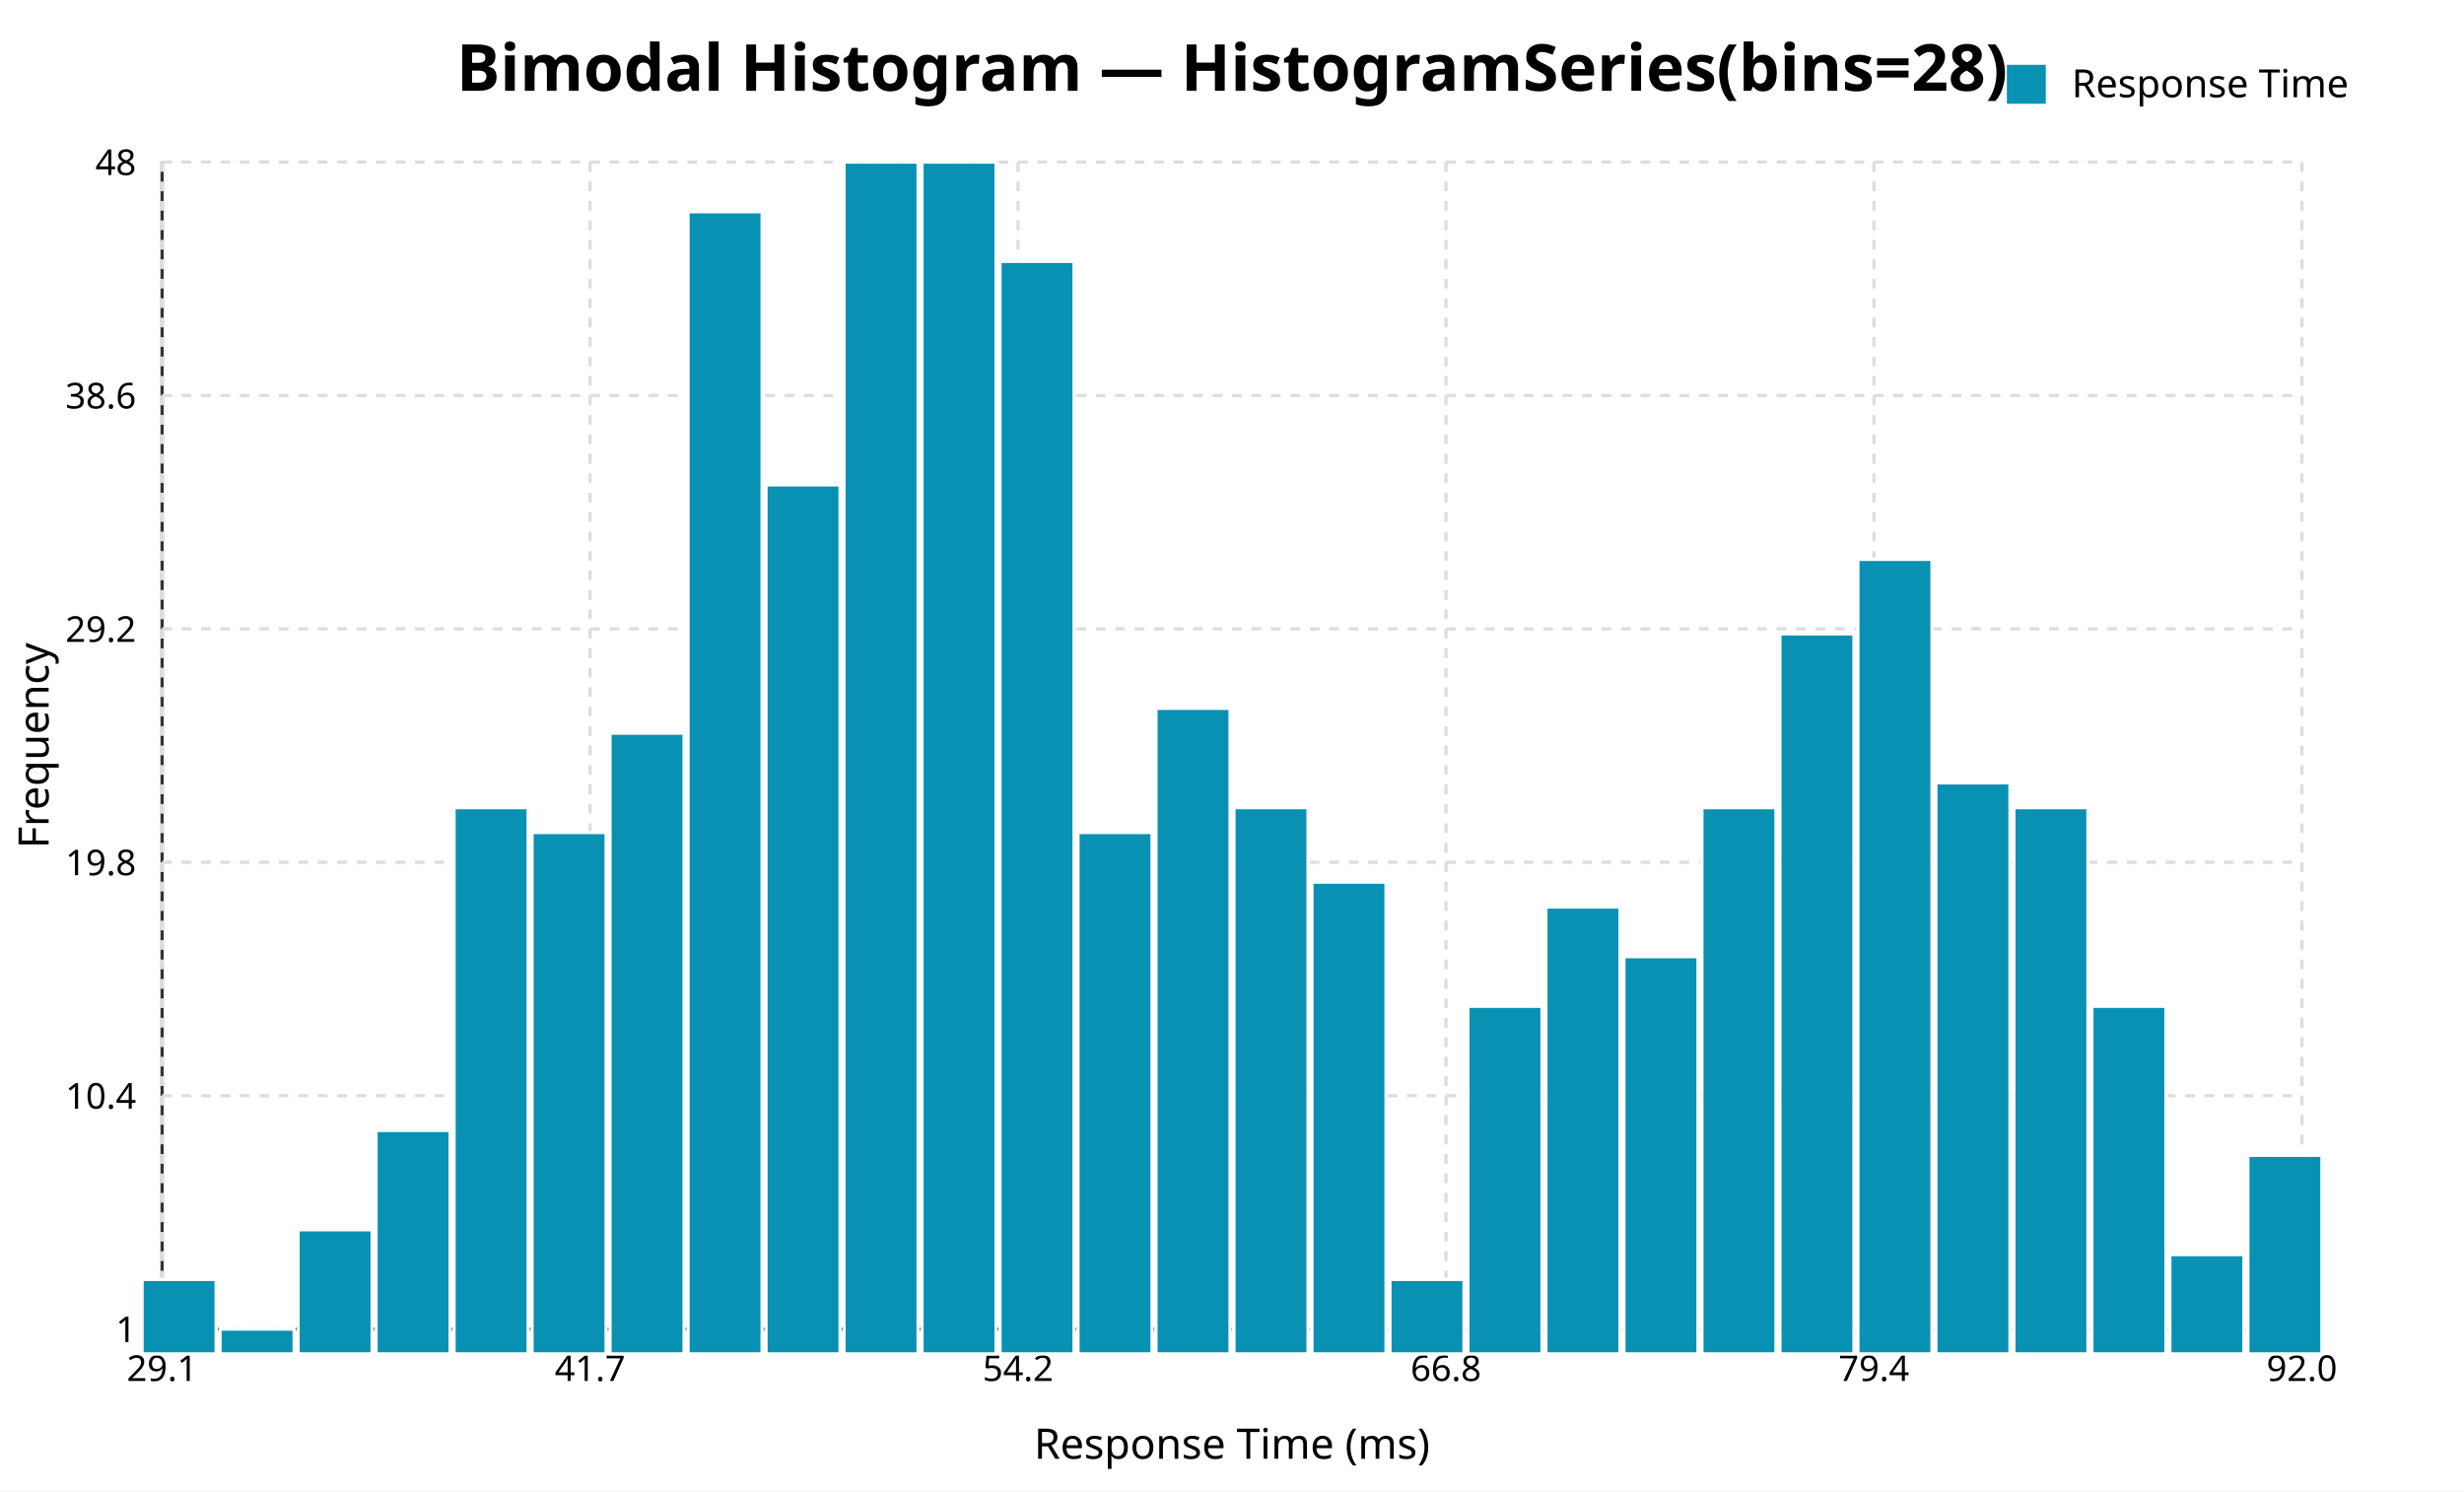
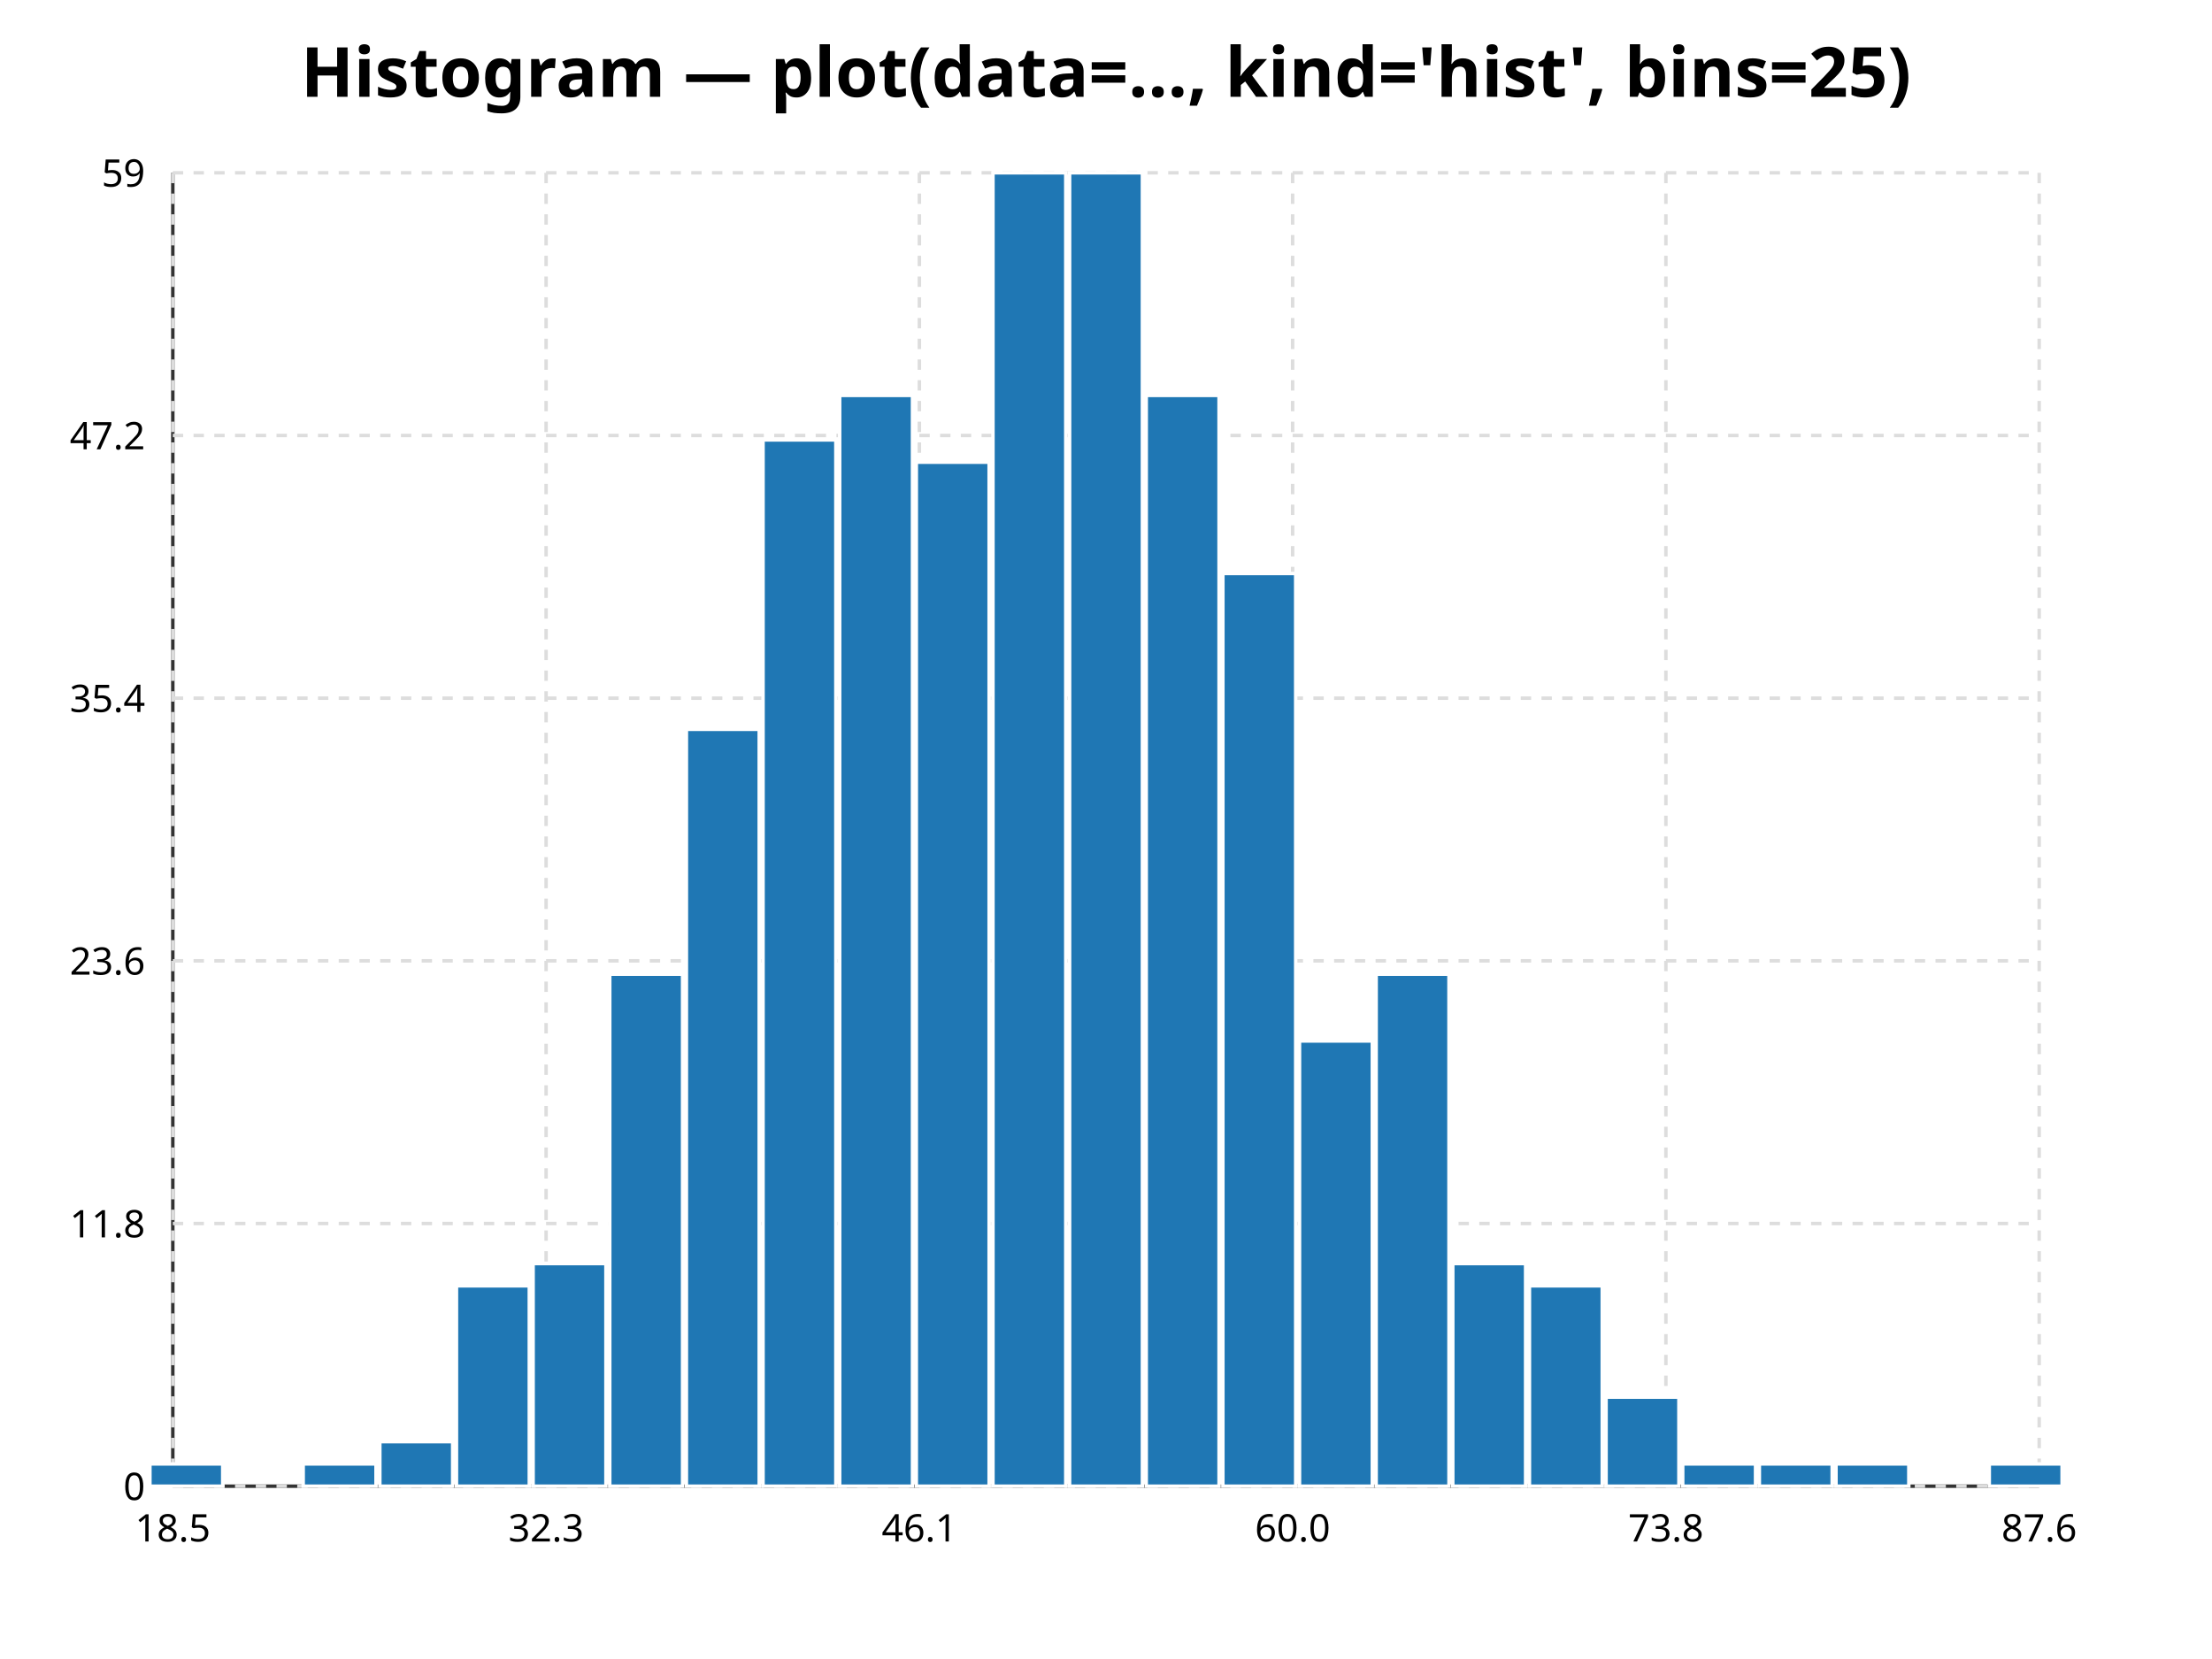
- <svg xmlns="http://www.w3.org/2000/svg" role="img" focusable="false" aria-labelledby="glyphx-chart-3-title glyphx-chart-3-desc" id="glyphx-chart-3" data-glyphx="true" width="760" height="460" viewBox="0 0 760 460">
-   <rect width="760" height="460" fill="#ffffff" />
-   <text x="380" y="28" text-anchor="middle" font-size="20" font-weight="bold" font-family="sans-serif" fill="#000000">Bimodal Histogram  —  HistogramSeries(bins=28)</text>
-   <line x1="50" y1="410" x2="710" y2="410" stroke="#333" />
-   <line x1="50" y1="50" x2="50" y2="410" stroke="#333" />
-   <text x="380" y="450" text-anchor="middle" font-size="13" font-family="sans-serif" fill="#000000">Response Time (ms)</text>
-   <text x="15" y="230" text-anchor="middle" font-size="13" font-family="sans-serif" fill="#000000" transform="rotate(-90, 15, 230)">Frequency</text>
-   <line x1="50" x2="710" y1="410.0" y2="410.0" stroke="#ddd" stroke-dasharray="3,3" />
-   <text x="42" y="414.0" text-anchor="end" font-size="11" font-family="sans-serif" fill="#000000">1</text>
-   <line x1="50" x2="710" y1="338.0" y2="338.0" stroke="#ddd" stroke-dasharray="3,3" />
-   <text x="42" y="342.0" text-anchor="end" font-size="11" font-family="sans-serif" fill="#000000">10.4</text>
-   <line x1="50" x2="710" y1="266.0" y2="266.0" stroke="#ddd" stroke-dasharray="3,3" />
-   <text x="42" y="270.0" text-anchor="end" font-size="11" font-family="sans-serif" fill="#000000">19.8</text>
-   <line x1="50" x2="710" y1="194.0" y2="194.0" stroke="#ddd" stroke-dasharray="3,3" />
-   <text x="42" y="198.0" text-anchor="end" font-size="11" font-family="sans-serif" fill="#000000">29.2</text>
-   <line x1="50" x2="710" y1="122.0" y2="122.0" stroke="#ddd" stroke-dasharray="3,3" />
-   <text x="42" y="126.0" text-anchor="end" font-size="11" font-family="sans-serif" fill="#000000">38.6</text>
-   <line x1="50" x2="710" y1="50.0" y2="50.0" stroke="#ddd" stroke-dasharray="3,3" />
-   <text x="42" y="54.0" text-anchor="end" font-size="11" font-family="sans-serif" fill="#000000">48</text>
-   <line y1="50" y2="410" x1="50.0" x2="50.0" stroke="#ddd" stroke-dasharray="3,3" />
-   <text x="50.0" y="426" text-anchor="middle" font-size="11" font-family="sans-serif" fill="#000000">29.1</text>
-   <line y1="50" y2="410" x1="182" x2="182" stroke="#ddd" stroke-dasharray="3,3" />
-   <text x="182" y="426" text-anchor="middle" font-size="11" font-family="sans-serif" fill="#000000">41.7</text>
-   <line y1="50" y2="410" x1="314" x2="314" stroke="#ddd" stroke-dasharray="3,3" />
-   <text x="314" y="426" text-anchor="middle" font-size="11" font-family="sans-serif" fill="#000000">54.2</text>
-   <line y1="50" y2="410" x1="446" x2="446" stroke="#ddd" stroke-dasharray="3,3" />
-   <text x="446" y="426" text-anchor="middle" font-size="11" font-family="sans-serif" fill="#000000">66.8</text>
-   <line y1="50" y2="410" x1="578" x2="578" stroke="#ddd" stroke-dasharray="3,3" />
-   <text x="578" y="426" text-anchor="middle" font-size="11" font-family="sans-serif" fill="#000000">79.4</text>
-   <line y1="50" y2="410" x1="710.0" x2="710.0" stroke="#ddd" stroke-dasharray="3,3" />
-   <text x="710.0" y="426" text-anchor="middle" font-size="11" font-family="sans-serif" fill="#000000">92.0</text>
-   <rect class="glyphx-point series-17520" tabindex="0" role="graphics-symbol" x="43.818" y="394.681" width="22.853" height="22.979" fill="#0891b2" stroke="#fff" data-x="29.6" data-y="3" data-label="Response Time" />
-   <rect class="glyphx-point series-17520" tabindex="0" role="graphics-symbol" x="67.874" y="410.0" width="22.853" height="7.66" fill="#0891b2" stroke="#fff" data-x="31.9" data-y="1" data-label="Response Time" />
-   <rect class="glyphx-point series-17520" tabindex="0" role="graphics-symbol" x="91.93" y="379.362" width="22.853" height="38.298" fill="#0891b2" stroke="#fff" data-x="34.2" data-y="5" data-label="Response Time" />
-   <rect class="glyphx-point series-17520" tabindex="0" role="graphics-symbol" x="115.986" y="348.723" width="22.853" height="68.936" fill="#0891b2" stroke="#fff" data-x="36.5" data-y="9" data-label="Response Time" />
-   <rect class="glyphx-point series-17520" tabindex="0" role="graphics-symbol" x="140.042" y="249.149" width="22.853" height="168.511" fill="#0891b2" stroke="#fff" data-x="38.7" data-y="22" data-label="Response Time" />
-   <rect class="glyphx-point series-17520" tabindex="0" role="graphics-symbol" x="164.098" y="256.809" width="22.853" height="160.851" fill="#0891b2" stroke="#fff" data-x="41" data-y="21" data-label="Response Time" />
-   <rect class="glyphx-point series-17520" tabindex="0" role="graphics-symbol" x="188.154" y="226.17" width="22.853" height="191.489" fill="#0891b2" stroke="#fff" data-x="43.3" data-y="25" data-label="Response Time" />
-   <rect class="glyphx-point series-17520" tabindex="0" role="graphics-symbol" x="212.21" y="65.319" width="22.853" height="352.34" fill="#0891b2" stroke="#fff" data-x="45.6" data-y="46" data-label="Response Time" />
-   <rect class="glyphx-point series-17520" tabindex="0" role="graphics-symbol" x="236.266" y="149.574" width="22.853" height="268.085" fill="#0891b2" stroke="#fff" data-x="47.9" data-y="35" data-label="Response Time" />
-   <rect class="glyphx-point series-17520" tabindex="0" role="graphics-symbol" x="260.322" y="50.0" width="22.853" height="367.66" fill="#0891b2" stroke="#fff" data-x="50.2" data-y="48" data-label="Response Time" />
-   <rect class="glyphx-point series-17520" tabindex="0" role="graphics-symbol" x="284.378" y="50.0" width="22.853" height="367.66" fill="#0891b2" stroke="#fff" data-x="52.5" data-y="48" data-label="Response Time" />
-   <rect class="glyphx-point series-17520" tabindex="0" role="graphics-symbol" x="308.434" y="80.638" width="22.853" height="337.021" fill="#0891b2" stroke="#fff" data-x="54.8" data-y="44" data-label="Response Time" />
-   <rect class="glyphx-point series-17520" tabindex="0" role="graphics-symbol" x="332.49" y="256.809" width="22.853" height="160.851" fill="#0891b2" stroke="#fff" data-x="57.1" data-y="21" data-label="Response Time" />
-   <rect class="glyphx-point series-17520" tabindex="0" role="graphics-symbol" x="356.545" y="218.511" width="22.853" height="199.149" fill="#0891b2" stroke="#fff" data-x="59.4" data-y="26" data-label="Response Time" />
-   <rect class="glyphx-point series-17520" tabindex="0" role="graphics-symbol" x="380.601" y="249.149" width="22.853" height="168.511" fill="#0891b2" stroke="#fff" data-x="61.7" data-y="22" data-label="Response Time" />
-   <rect class="glyphx-point series-17520" tabindex="0" role="graphics-symbol" x="404.657" y="272.128" width="22.853" height="145.532" fill="#0891b2" stroke="#fff" data-x="64" data-y="19" data-label="Response Time" />
-   <rect class="glyphx-point series-17520" tabindex="0" role="graphics-symbol" x="428.713" y="394.681" width="22.853" height="22.979" fill="#0891b2" stroke="#fff" data-x="66.3" data-y="3" data-label="Response Time" />
-   <rect class="glyphx-point series-17520" tabindex="0" role="graphics-symbol" x="452.769" y="310.426" width="22.853" height="107.234" fill="#0891b2" stroke="#fff" data-x="68.6" data-y="14" data-label="Response Time" />
-   <rect class="glyphx-point series-17520" tabindex="0" role="graphics-symbol" x="476.825" y="279.787" width="22.853" height="137.872" fill="#0891b2" stroke="#fff" data-x="70.9" data-y="18" data-label="Response Time" />
-   <rect class="glyphx-point series-17520" tabindex="0" role="graphics-symbol" x="500.881" y="295.106" width="22.853" height="122.553" fill="#0891b2" stroke="#fff" data-x="73.1" data-y="16" data-label="Response Time" />
-   <rect class="glyphx-point series-17520" tabindex="0" role="graphics-symbol" x="524.937" y="249.149" width="22.853" height="168.511" fill="#0891b2" stroke="#fff" data-x="75.4" data-y="22" data-label="Response Time" />
-   <rect class="glyphx-point series-17520" tabindex="0" role="graphics-symbol" x="548.993" y="195.532" width="22.853" height="222.128" fill="#0891b2" stroke="#fff" data-x="77.7" data-y="29" data-label="Response Time" />
-   <rect class="glyphx-point series-17520" tabindex="0" role="graphics-symbol" x="573.049" y="172.553" width="22.853" height="245.106" fill="#0891b2" stroke="#fff" data-x="80" data-y="32" data-label="Response Time" />
-   <rect class="glyphx-point series-17520" tabindex="0" role="graphics-symbol" x="597.105" y="241.489" width="22.853" height="176.17" fill="#0891b2" stroke="#fff" data-x="82.3" data-y="23" data-label="Response Time" />
-   <rect class="glyphx-point series-17520" tabindex="0" role="graphics-symbol" x="621.161" y="249.149" width="22.853" height="168.511" fill="#0891b2" stroke="#fff" data-x="84.6" data-y="22" data-label="Response Time" />
-   <rect class="glyphx-point series-17520" tabindex="0" role="graphics-symbol" x="645.217" y="310.426" width="22.853" height="107.234" fill="#0891b2" stroke="#fff" data-x="86.9" data-y="14" data-label="Response Time" />
-   <rect class="glyphx-point series-17520" tabindex="0" role="graphics-symbol" x="669.273" y="387.021" width="22.853" height="30.638" fill="#0891b2" stroke="#fff" data-x="89.2" data-y="4" data-label="Response Time" />
-   <rect class="glyphx-point series-17520" tabindex="0" role="graphics-symbol" x="693.329" y="356.383" width="22.853" height="61.277" fill="#0891b2" stroke="#fff" data-x="91.5" data-y="8" data-label="Response Time" />
-   <g class="glyphx-legend">
-     <rect x="619" y="20" width="12" height="12" fill="#0891b2" class="legend-icon" data-target="series-17520" />
-     <text x="639" y="30" font-size="12" font-family="sans-serif" fill="#000000" class="legend-label" data-target="series-17520">Response Time</text>
-   </g>
+ <svg xmlns="http://www.w3.org/2000/svg" role="img" focusable="false" aria-labelledby="glyphx-chart-3-title glyphx-chart-3-desc" id="glyphx-chart-3" data-glyphx="true" width="640" height="480" viewBox="0 0 640 480">
+   <rect width="640" height="480" fill="#ffffff" />
+   <text x="320" y="28" text-anchor="middle" font-size="20" font-weight="bold" font-family="sans-serif" fill="#000000">Histogram  —  plot(data=..., kind='hist', bins=25)</text>
+   <line x1="50" y1="430" x2="590" y2="430" stroke="#333" />
+   <line x1="50" y1="50" x2="50" y2="430" stroke="#333" />
+   <line x1="50" x2="590" y1="430.0" y2="430.0" stroke="#ddd" stroke-dasharray="3,3" />
+   <text x="42" y="434.0" text-anchor="end" font-size="11" font-family="sans-serif" fill="#000000">0</text>
+   <line x1="50" x2="590" y1="354.0" y2="354.0" stroke="#ddd" stroke-dasharray="3,3" />
+   <text x="42" y="358.0" text-anchor="end" font-size="11" font-family="sans-serif" fill="#000000">11.8</text>
+   <line x1="50" x2="590" y1="278.0" y2="278.0" stroke="#ddd" stroke-dasharray="3,3" />
+   <text x="42" y="282.0" text-anchor="end" font-size="11" font-family="sans-serif" fill="#000000">23.6</text>
+   <line x1="50" x2="590" y1="202.0" y2="202.0" stroke="#ddd" stroke-dasharray="3,3" />
+   <text x="42" y="206.0" text-anchor="end" font-size="11" font-family="sans-serif" fill="#000000">35.4</text>
+   <line x1="50" x2="590" y1="126.0" y2="126.0" stroke="#ddd" stroke-dasharray="3,3" />
+   <text x="42" y="130.0" text-anchor="end" font-size="11" font-family="sans-serif" fill="#000000">47.2</text>
+   <line x1="50" x2="590" y1="50.0" y2="50.0" stroke="#ddd" stroke-dasharray="3,3" />
+   <text x="42" y="54.0" text-anchor="end" font-size="11" font-family="sans-serif" fill="#000000">59</text>
+   <line y1="50" y2="430" x1="50.0" x2="50.0" stroke="#ddd" stroke-dasharray="3,3" />
+   <text x="50.0" y="446" text-anchor="middle" font-size="11" font-family="sans-serif" fill="#000000">18.5</text>
+   <line y1="50" y2="430" x1="158" x2="158" stroke="#ddd" stroke-dasharray="3,3" />
+   <text x="158" y="446" text-anchor="middle" font-size="11" font-family="sans-serif" fill="#000000">32.3</text>
+   <line y1="50" y2="430" x1="266.0" x2="266.0" stroke="#ddd" stroke-dasharray="3,3" />
+   <text x="266.0" y="446" text-anchor="middle" font-size="11" font-family="sans-serif" fill="#000000">46.1</text>
+   <line y1="50" y2="430" x1="374.0" x2="374.0" stroke="#ddd" stroke-dasharray="3,3" />
+   <text x="374.0" y="446" text-anchor="middle" font-size="11" font-family="sans-serif" fill="#000000">60.0</text>
+   <line y1="50" y2="430" x1="482.0" x2="482.0" stroke="#ddd" stroke-dasharray="3,3" />
+   <text x="482.0" y="446" text-anchor="middle" font-size="11" font-family="sans-serif" fill="#000000">73.8</text>
+   <line y1="50" y2="430" x1="590.0" x2="590.0" stroke="#ddd" stroke-dasharray="3,3" />
+   <text x="590.0" y="446" text-anchor="middle" font-size="11" font-family="sans-serif" fill="#000000">87.6</text>
+   <rect class="glyphx-point series-71360" tabindex="0" role="graphics-symbol" x="43.374" y="423.559" width="21.066" height="6.441" fill="#1f77b4" stroke="#fff" data-x="19" data-y="1" data-label="" />
+   <rect class="glyphx-point series-71360" tabindex="0" role="graphics-symbol" x="65.549" y="430.0" width="21.066" height="0.0" fill="#1f77b4" stroke="#fff" data-x="21.8" data-y="0" data-label="" />
+   <rect class="glyphx-point series-71360" tabindex="0" role="graphics-symbol" x="87.723" y="423.559" width="21.066" height="6.441" fill="#1f77b4" stroke="#fff" data-x="24.7" data-y="1" data-label="" />
+   <rect class="glyphx-point series-71360" tabindex="0" role="graphics-symbol" x="109.898" y="417.119" width="21.066" height="12.881" fill="#1f77b4" stroke="#fff" data-x="27.5" data-y="2" data-label="" />
+   <rect class="glyphx-point series-71360" tabindex="0" role="graphics-symbol" x="132.072" y="372.034" width="21.066" height="57.966" fill="#1f77b4" stroke="#fff" data-x="30.4" data-y="9" data-label="" />
+   <rect class="glyphx-point series-71360" tabindex="0" role="graphics-symbol" x="154.246" y="365.593" width="21.066" height="64.407" fill="#1f77b4" stroke="#fff" data-x="33.2" data-y="10" data-label="" />
+   <rect class="glyphx-point series-71360" tabindex="0" role="graphics-symbol" x="176.421" y="281.864" width="21.066" height="148.136" fill="#1f77b4" stroke="#fff" data-x="36" data-y="23" data-label="" />
+   <rect class="glyphx-point series-71360" tabindex="0" role="graphics-symbol" x="198.595" y="211.017" width="21.066" height="218.983" fill="#1f77b4" stroke="#fff" data-x="38.9" data-y="34" data-label="" />
+   <rect class="glyphx-point series-71360" tabindex="0" role="graphics-symbol" x="220.77" y="127.288" width="21.066" height="302.712" fill="#1f77b4" stroke="#fff" data-x="41.7" data-y="47" data-label="" />
+   <rect class="glyphx-point series-71360" tabindex="0" role="graphics-symbol" x="242.944" y="114.407" width="21.066" height="315.593" fill="#1f77b4" stroke="#fff" data-x="44.5" data-y="49" data-label="" />
+   <rect class="glyphx-point series-71360" tabindex="0" role="graphics-symbol" x="265.118" y="133.729" width="21.066" height="296.271" fill="#1f77b4" stroke="#fff" data-x="47.4" data-y="46" data-label="" />
+   <rect class="glyphx-point series-71360" tabindex="0" role="graphics-symbol" x="287.293" y="50.0" width="21.066" height="380.0" fill="#1f77b4" stroke="#fff" data-x="50.2" data-y="59" data-label="" />
+   <rect class="glyphx-point series-71360" tabindex="0" role="graphics-symbol" x="309.467" y="50.0" width="21.066" height="380.0" fill="#1f77b4" stroke="#fff" data-x="53.1" data-y="59" data-label="" />
+   <rect class="glyphx-point series-71360" tabindex="0" role="graphics-symbol" x="331.642" y="114.407" width="21.066" height="315.593" fill="#1f77b4" stroke="#fff" data-x="55.9" data-y="49" data-label="" />
+   <rect class="glyphx-point series-71360" tabindex="0" role="graphics-symbol" x="353.816" y="165.932" width="21.066" height="264.068" fill="#1f77b4" stroke="#fff" data-x="58.7" data-y="41" data-label="" />
+   <rect class="glyphx-point series-71360" tabindex="0" role="graphics-symbol" x="375.99" y="301.186" width="21.066" height="128.814" fill="#1f77b4" stroke="#fff" data-x="61.6" data-y="20" data-label="" />
+   <rect class="glyphx-point series-71360" tabindex="0" role="graphics-symbol" x="398.165" y="281.864" width="21.066" height="148.136" fill="#1f77b4" stroke="#fff" data-x="64.4" data-y="23" data-label="" />
+   <rect class="glyphx-point series-71360" tabindex="0" role="graphics-symbol" x="420.339" y="365.593" width="21.066" height="64.407" fill="#1f77b4" stroke="#fff" data-x="67.2" data-y="10" data-label="" />
+   <rect class="glyphx-point series-71360" tabindex="0" role="graphics-symbol" x="442.514" y="372.034" width="21.066" height="57.966" fill="#1f77b4" stroke="#fff" data-x="70.1" data-y="9" data-label="" />
+   <rect class="glyphx-point series-71360" tabindex="0" role="graphics-symbol" x="464.688" y="404.237" width="21.066" height="25.763" fill="#1f77b4" stroke="#fff" data-x="72.9" data-y="4" data-label="" />
+   <rect class="glyphx-point series-71360" tabindex="0" role="graphics-symbol" x="486.862" y="423.559" width="21.066" height="6.441" fill="#1f77b4" stroke="#fff" data-x="75.8" data-y="1" data-label="" />
+   <rect class="glyphx-point series-71360" tabindex="0" role="graphics-symbol" x="509.037" y="423.559" width="21.066" height="6.441" fill="#1f77b4" stroke="#fff" data-x="78.6" data-y="1" data-label="" />
+   <rect class="glyphx-point series-71360" tabindex="0" role="graphics-symbol" x="531.211" y="423.559" width="21.066" height="6.441" fill="#1f77b4" stroke="#fff" data-x="81.4" data-y="1" data-label="" />
+   <rect class="glyphx-point series-71360" tabindex="0" role="graphics-symbol" x="553.386" y="430.0" width="21.066" height="0.0" fill="#1f77b4" stroke="#fff" data-x="84.3" data-y="0" data-label="" />
+   <rect class="glyphx-point series-71360" tabindex="0" role="graphics-symbol" x="575.56" y="423.559" width="21.066" height="6.441" fill="#1f77b4" stroke="#fff" data-x="87.1" data-y="1" data-label="" />
</svg>
